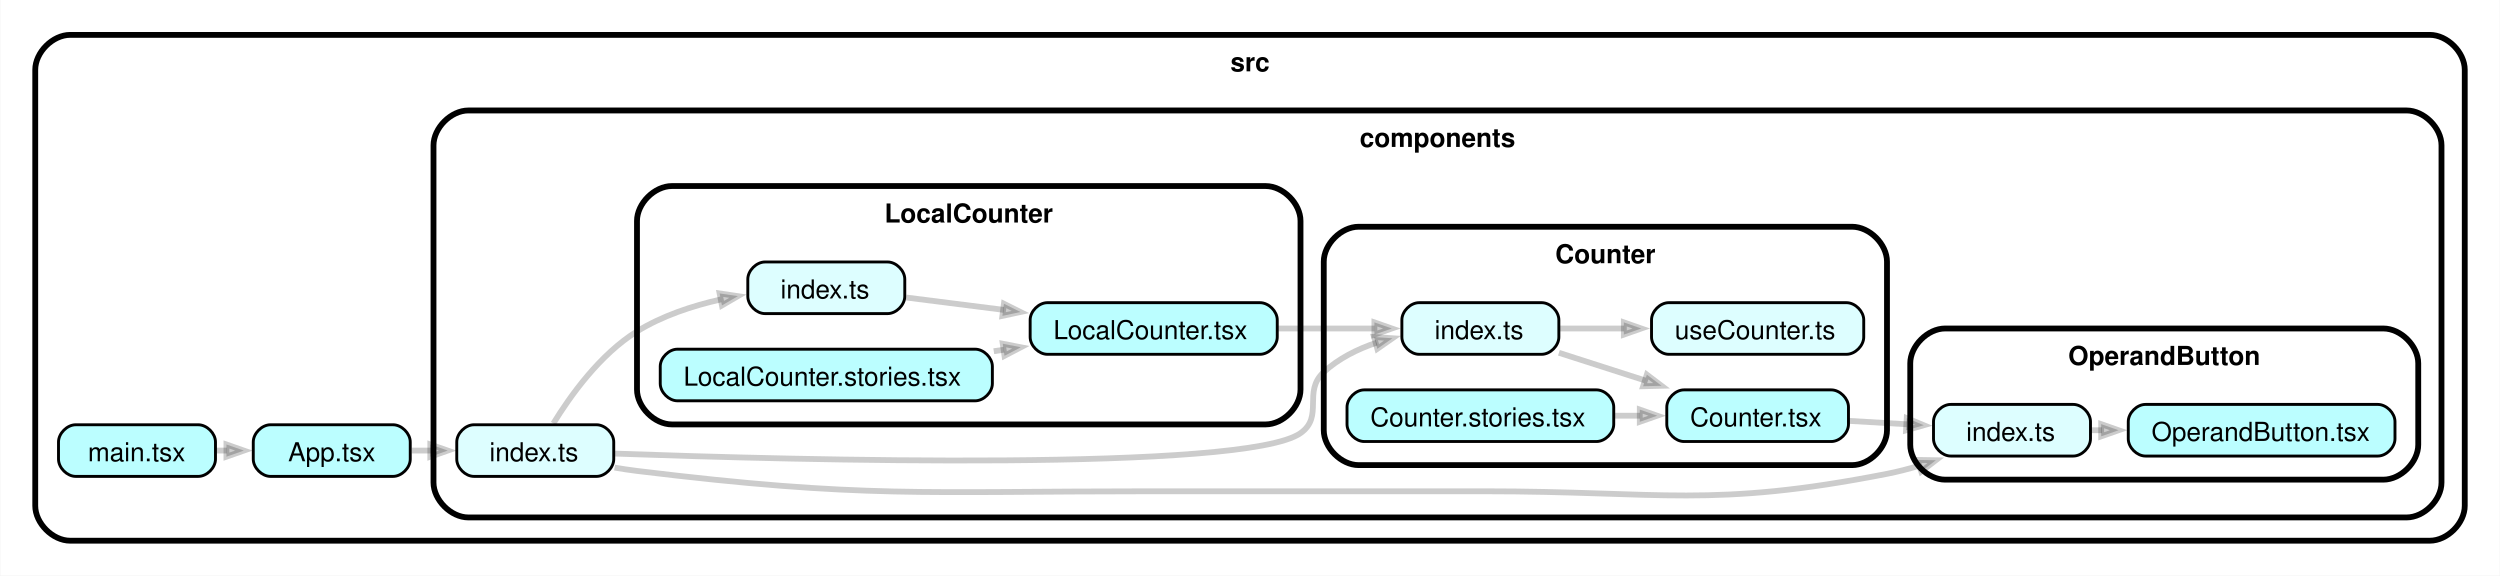
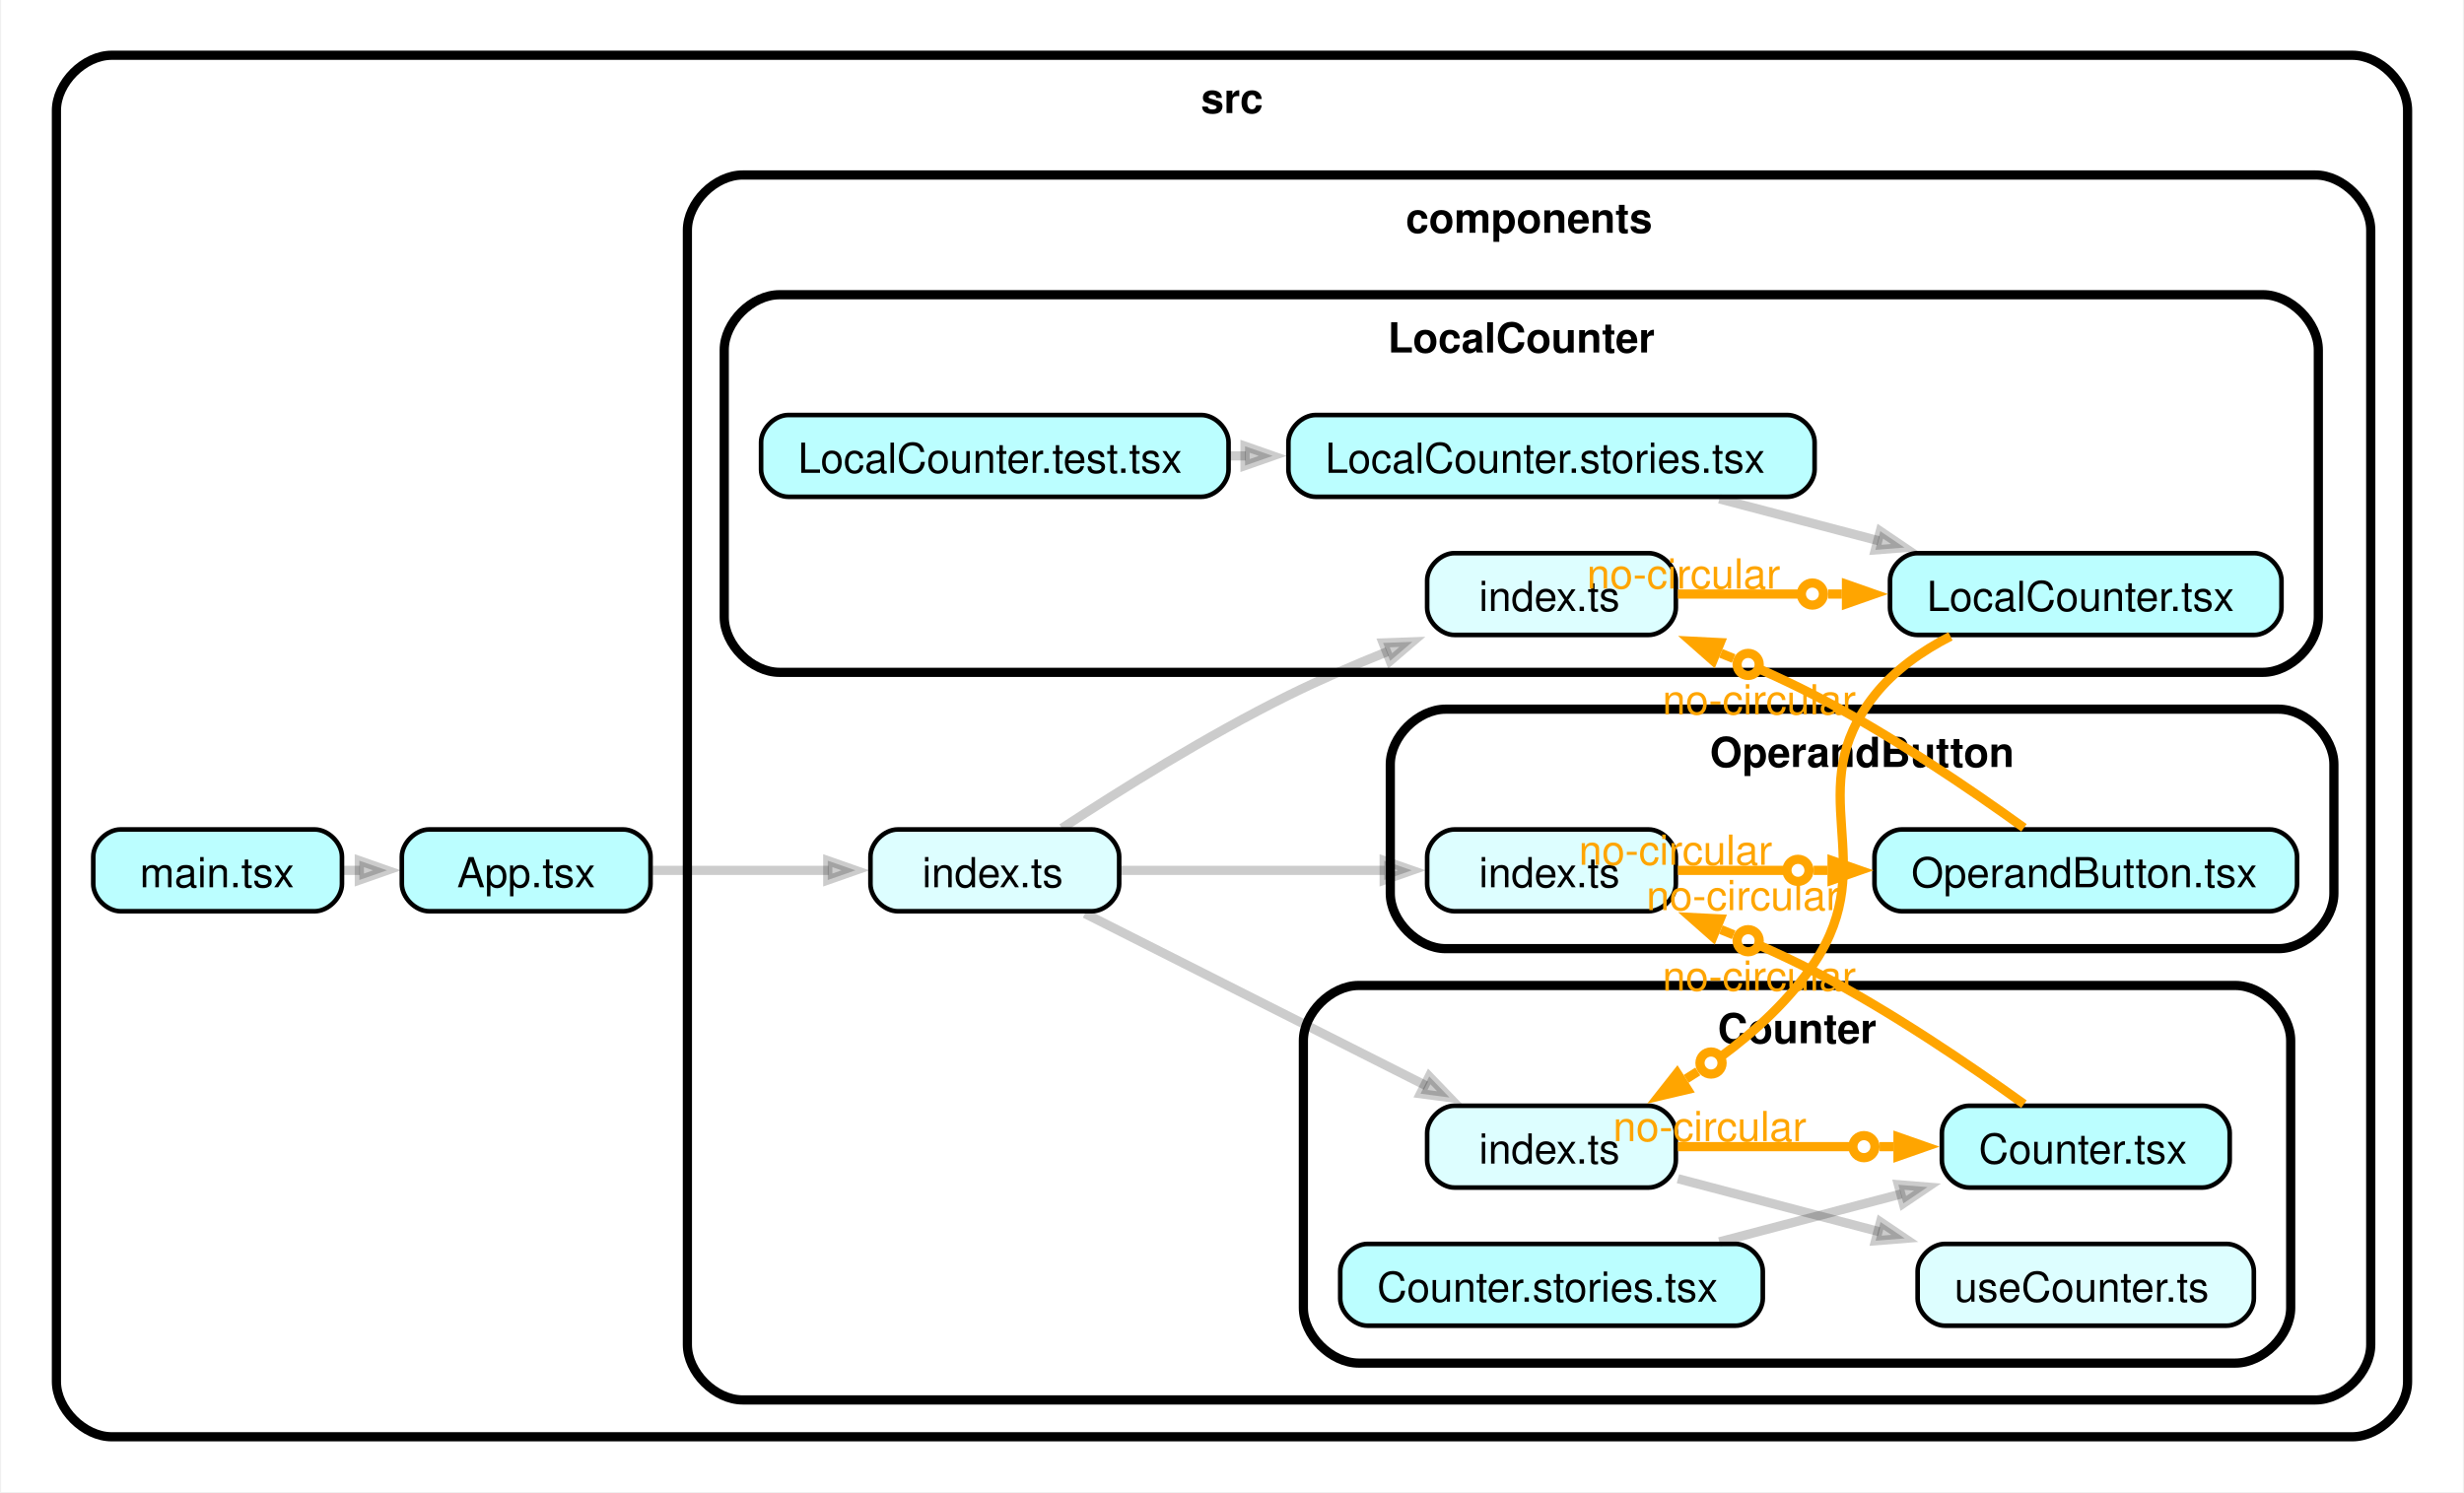
- <svg xmlns="http://www.w3.org/2000/svg" xmlns:xlink="http://www.w3.org/1999/xlink" width="860pt" height="198pt" viewBox="0.00 0.00 859.75 198.00">
-   <g id="graph0" class="graph" transform="scale(1 1) rotate(0) translate(4 194)">
-     <polygon fill="white" stroke="none" points="-4,4 -4,-194 855.75,-194 855.75,4 -4,4" />
+ <svg xmlns="http://www.w3.org/2000/svg" xmlns:xlink="http://www.w3.org/1999/xlink" width="535pt" height="324pt" viewBox="0.00 0.00 534.50 324.00">
+   <g id="graph0" class="graph" transform="scale(1 1) rotate(0) translate(4 320)">
+     <polygon fill="white" stroke="none" points="-4,4 -4,-320 530.5,-320 530.5,4 -4,4" />
    <g id="clust1" class="cluster">
-       <path fill="#ffffff" stroke="black" stroke-width="2" d="M20,-8C20,-8 831.75,-8 831.75,-8 837.75,-8 843.75,-14 843.75,-20 843.75,-20 843.75,-170 843.75,-170 843.75,-176 837.75,-182 831.75,-182 831.75,-182 20,-182 20,-182 14,-182 8,-176 8,-170 8,-170 8,-20 8,-20 8,-14 14,-8 20,-8" />
-       <text text-anchor="middle" x="425.88" y="-169.45" font-family="Helvetica,sans-Serif" font-weight="bold" font-size="9.00">src</text>
+       <path fill="#ffffff" stroke="black" stroke-width="2" d="M20,-8C20,-8 506.5,-8 506.5,-8 512.5,-8 518.5,-14 518.5,-20 518.5,-20 518.5,-296 518.5,-296 518.5,-302 512.5,-308 506.5,-308 506.5,-308 20,-308 20,-308 14,-308 8,-302 8,-296 8,-296 8,-20 8,-20 8,-14 14,-8 20,-8" />
+       <text text-anchor="middle" x="263.25" y="-295.45" font-family="Helvetica,sans-Serif" font-weight="bold" font-size="9.00">src</text>
    </g>
    <g id="clust2" class="cluster">
-       <path fill="#ffffff" stroke="black" stroke-width="2" d="M157,-16C157,-16 823.75,-16 823.75,-16 829.75,-16 835.75,-22 835.75,-28 835.75,-28 835.75,-144 835.75,-144 835.75,-150 829.75,-156 823.75,-156 823.75,-156 157,-156 157,-156 151,-156 145,-150 145,-144 145,-144 145,-28 145,-28 145,-22 151,-16 157,-16" />
-       <text text-anchor="middle" x="490.38" y="-143.45" font-family="Helvetica,sans-Serif" font-weight="bold" font-size="9.00">components</text>
+       <path fill="#ffffff" stroke="black" stroke-width="2" d="M157,-16C157,-16 498.5,-16 498.5,-16 504.5,-16 510.5,-22 510.5,-28 510.5,-28 510.5,-270 510.5,-270 510.5,-276 504.5,-282 498.5,-282 498.5,-282 157,-282 157,-282 151,-282 145,-276 145,-270 145,-270 145,-28 145,-28 145,-22 151,-16 157,-16" />
+       <text text-anchor="middle" x="327.75" y="-269.45" font-family="Helvetica,sans-Serif" font-weight="bold" font-size="9.00">components</text>
    </g>
    <g id="clust3" class="cluster">
-       <path fill="#ffffff" stroke="black" stroke-width="2" d="M463.25,-34C463.25,-34 633,-34 633,-34 639,-34 645,-40 645,-46 645,-46 645,-104 645,-104 645,-110 639,-116 633,-116 633,-116 463.25,-116 463.25,-116 457.25,-116 451.25,-110 451.25,-104 451.25,-104 451.25,-46 451.25,-46 451.25,-40 457.25,-34 463.25,-34" />
-       <text text-anchor="middle" x="548.12" y="-103.45" font-family="Helvetica,sans-Serif" font-weight="bold" font-size="9.00">Counter</text>
+       <path fill="#ffffff" stroke="black" stroke-width="2" d="M290.75,-24C290.75,-24 481.12,-24 481.12,-24 487.12,-24 493.12,-30 493.12,-36 493.12,-36 493.12,-94 493.12,-94 493.12,-100 487.12,-106 481.12,-106 481.12,-106 290.75,-106 290.75,-106 284.75,-106 278.75,-100 278.75,-94 278.75,-94 278.75,-36 278.75,-36 278.75,-30 284.75,-24 290.75,-24" />
+       <text text-anchor="middle" x="385.94" y="-93.45" font-family="Helvetica,sans-Serif" font-weight="bold" font-size="9.00">Counter</text>
    </g>
    <g id="clust4" class="cluster">
-       <path fill="#ffffff" stroke="black" stroke-width="2" d="M227,-48C227,-48 431.25,-48 431.25,-48 437.25,-48 443.25,-54 443.25,-60 443.25,-60 443.25,-118 443.25,-118 443.25,-124 437.25,-130 431.25,-130 431.25,-130 227,-130 227,-130 221,-130 215,-124 215,-118 215,-118 215,-60 215,-60 215,-54 221,-48 227,-48" />
-       <text text-anchor="middle" x="329.12" y="-117.45" font-family="Helvetica,sans-Serif" font-weight="bold" font-size="9.00">LocalCounter</text>
+       <path fill="#ffffff" stroke="black" stroke-width="2" d="M165,-174C165,-174 487.12,-174 487.12,-174 493.12,-174 499.12,-180 499.12,-186 499.12,-186 499.12,-244 499.12,-244 499.12,-250 493.12,-256 487.12,-256 487.12,-256 165,-256 165,-256 159,-256 153,-250 153,-244 153,-244 153,-186 153,-186 153,-180 159,-174 165,-174" />
+       <text text-anchor="middle" x="326.06" y="-243.45" font-family="Helvetica,sans-Serif" font-weight="bold" font-size="9.00">LocalCounter</text>
    </g>
    <g id="clust5" class="cluster">
-       <path fill="#ffffff" stroke="black" stroke-width="2" d="M665,-29C665,-29 815.75,-29 815.75,-29 821.75,-29 827.75,-35 827.75,-41 827.75,-41 827.75,-69 827.75,-69 827.75,-75 821.75,-81 815.75,-81 815.75,-81 665,-81 665,-81 659,-81 653,-75 653,-69 653,-69 653,-41 653,-41 653,-35 659,-29 665,-29" />
-       <text text-anchor="middle" x="740.38" y="-68.45" font-family="Helvetica,sans-Serif" font-weight="bold" font-size="9.00">OperandButton</text>
+       <path fill="#ffffff" stroke="black" stroke-width="2" d="M309.62,-114C309.62,-114 490.5,-114 490.5,-114 496.5,-114 502.5,-120 502.5,-126 502.5,-126 502.5,-154 502.5,-154 502.5,-160 496.5,-166 490.5,-166 490.5,-166 309.62,-166 309.62,-166 303.62,-166 297.62,-160 297.62,-154 297.62,-154 297.62,-126 297.62,-126 297.62,-120 303.62,-114 309.62,-114" />
+       <text text-anchor="middle" x="400.06" y="-153.45" font-family="Helvetica,sans-Serif" font-weight="bold" font-size="9.00">OperandButton</text>
    </g>
    <g id="node1" class="node">
      <g id="a_node1">
        <a xlink:href="src/App.tsx" xlink:title="App.tsx">
-           <path fill="#bbfeff" stroke="black" d="M131.08,-47.88C131.08,-47.88 88.92,-47.88 88.92,-47.88 85.96,-47.88 83,-44.92 83,-41.96 83,-41.96 83,-36.04 83,-36.04 83,-33.08 85.96,-30.12 88.92,-30.12 88.92,-30.12 131.08,-30.12 131.08,-30.12 134.04,-30.12 137,-33.08 137,-36.04 137,-36.04 137,-41.96 137,-41.96 137,-44.92 134.04,-47.88 131.08,-47.88" />
-           <text text-anchor="start" x="95" y="-35.33" font-family="Helvetica,sans-Serif" font-size="9.00">App.tsx</text>
+           <path fill="#bbfeff" stroke="black" d="M131.08,-139.88C131.08,-139.88 88.92,-139.88 88.92,-139.88 85.96,-139.88 83,-136.92 83,-133.96 83,-133.96 83,-128.04 83,-128.04 83,-125.08 85.96,-122.12 88.92,-122.12 88.92,-122.12 131.08,-122.12 131.08,-122.12 134.04,-122.12 137,-125.08 137,-128.04 137,-128.04 137,-133.96 137,-133.96 137,-136.92 134.04,-139.88 131.08,-139.88" />
+           <text text-anchor="start" x="95" y="-127.33" font-family="Helvetica,sans-Serif" font-size="9.00">App.tsx</text>
        </a>
      </g>
    </g>
    <g id="node2" class="node">
      <g id="a_node2">
        <a xlink:href="src/components/index.ts" xlink:title="index.ts">
-           <path fill="#ddfeff" stroke="black" d="M201.08,-47.88C201.08,-47.88 158.92,-47.88 158.92,-47.88 155.96,-47.88 153,-44.92 153,-41.96 153,-41.96 153,-36.04 153,-36.04 153,-33.08 155.96,-30.12 158.92,-30.12 158.92,-30.12 201.08,-30.12 201.08,-30.12 204.04,-30.12 207,-33.08 207,-36.04 207,-36.04 207,-41.96 207,-41.96 207,-44.92 204.04,-47.88 201.08,-47.88" />
-           <text text-anchor="start" x="164.25" y="-35.33" font-family="Helvetica,sans-Serif" font-size="9.00">index.ts</text>
+           <path fill="#ddfeff" stroke="black" d="M232.83,-139.88C232.83,-139.88 190.67,-139.88 190.67,-139.88 187.71,-139.88 184.75,-136.92 184.75,-133.96 184.75,-133.96 184.75,-128.04 184.75,-128.04 184.75,-125.08 187.71,-122.12 190.67,-122.12 190.67,-122.12 232.83,-122.12 232.83,-122.12 235.79,-122.12 238.75,-125.08 238.75,-128.04 238.75,-128.04 238.75,-133.96 238.75,-133.96 238.75,-136.92 235.79,-139.88 232.83,-139.88" />
+           <text text-anchor="start" x="196" y="-127.33" font-family="Helvetica,sans-Serif" font-size="9.00">index.ts</text>
        </a>
      </g>
    </g>
    <g id="edge1" class="edge">
-       <path fill="none" stroke="#000000" stroke-width="2" stroke-opacity="0.2" d="M137.49,-39C139.7,-39 141.97,-39 144.24,-39" />
-       <polygon fill="#000000" fill-opacity="0.2" stroke="#000000" stroke-width="2" stroke-opacity="0.2" points="143.9,-41.1 149.9,-39 143.9,-36.9 143.9,-41.1" />
+       <path fill="none" stroke="#000000" stroke-width="2" stroke-opacity="0.2" d="M137.47,-131C149.17,-131 163.1,-131 175.66,-131" />
+       <polygon fill="#000000" fill-opacity="0.2" stroke="#000000" stroke-width="2" stroke-opacity="0.2" points="175.48,-133.1 181.48,-131 175.48,-128.9 175.48,-133.1" />
    </g>
    <g id="node5" class="node">
      <g id="a_node5">
        <a xlink:href="src/components/OperandButton/index.ts" xlink:title="index.ts">
-           <path fill="#ddfeff" stroke="black" d="M709.08,-54.88C709.08,-54.88 666.92,-54.88 666.92,-54.88 663.96,-54.88 661,-51.92 661,-48.96 661,-48.96 661,-43.04 661,-43.04 661,-40.08 663.96,-37.12 666.92,-37.12 666.92,-37.12 709.08,-37.12 709.08,-37.12 712.04,-37.12 715,-40.08 715,-43.04 715,-43.04 715,-48.96 715,-48.96 715,-51.92 712.04,-54.88 709.08,-54.88" />
-           <text text-anchor="start" x="672.25" y="-42.33" font-family="Helvetica,sans-Serif" font-size="9.00">index.ts</text>
-         </a>
-       </g>
-     </g>
-     <g id="edge12" class="edge">
-       <path fill="none" stroke="#000000" stroke-width="2" stroke-opacity="0.2" d="M207.29,-33.15C209.88,-32.7 212.49,-32.31 215,-32 293.04,-22.49 313.13,-25 391.75,-25 391.75,-25 391.75,-25 506.12,-25 567.9,-25 584.37,-19.14 645,-31 648.68,-31.72 652.46,-32.7 656.19,-33.82" />
-       <polygon fill="#000000" fill-opacity="0.2" stroke="#000000" stroke-width="2" stroke-opacity="0.2" points="655.45,-35.79 661.81,-35.68 656.77,-31.8 655.45,-35.79" />
+           <path fill="#ddfeff" stroke="black" d="M353.71,-139.88C353.71,-139.88 311.54,-139.88 311.54,-139.88 308.58,-139.88 305.62,-136.92 305.62,-133.96 305.62,-133.96 305.62,-128.04 305.62,-128.04 305.62,-125.08 308.58,-122.12 311.54,-122.12 311.54,-122.12 353.71,-122.12 353.71,-122.12 356.67,-122.12 359.62,-125.08 359.62,-128.04 359.62,-128.04 359.62,-133.96 359.62,-133.96 359.62,-136.92 356.67,-139.88 353.71,-139.88" />
+           <text text-anchor="start" x="316.88" y="-127.33" font-family="Helvetica,sans-Serif" font-size="9.00">index.ts</text>
+         </a>
+       </g>
+     </g>
+     <g id="edge14" class="edge">
+       <path fill="none" stroke="#000000" stroke-width="2" stroke-opacity="0.2" d="M239.13,-131C255.98,-131 278.04,-131 296.38,-131" />
+       <polygon fill="#000000" fill-opacity="0.2" stroke="#000000" stroke-width="2" stroke-opacity="0.2" points="296.29,-133.1 302.29,-131 296.29,-128.9 296.29,-133.1" />
    </g>
    <g id="node6" class="node">
      <g id="a_node6">
        <a xlink:href="src/components/Counter/index.ts" xlink:title="index.ts">
-           <path fill="#ddfeff" stroke="black" d="M526.21,-89.88C526.21,-89.88 484.04,-89.88 484.04,-89.88 481.08,-89.88 478.12,-86.92 478.12,-83.96 478.12,-83.96 478.12,-78.04 478.12,-78.04 478.12,-75.08 481.08,-72.12 484.04,-72.12 484.04,-72.12 526.21,-72.12 526.21,-72.12 529.17,-72.12 532.12,-75.08 532.12,-78.04 532.12,-78.04 532.12,-83.96 532.12,-83.96 532.12,-86.92 529.17,-89.88 526.21,-89.88" />
-           <text text-anchor="start" x="489.38" y="-77.33" font-family="Helvetica,sans-Serif" font-size="9.00">index.ts</text>
-         </a>
-       </g>
-     </g>
-     <g id="edge10" class="edge">
-       <path fill="none" stroke="#000000" stroke-width="2" stroke-opacity="0.2" d="M207.18,-37.97C269.77,-35.73 424.32,-31.64 443.25,-45 451.41,-50.76 443.89,-59.25 451.25,-66 456.35,-70.67 462.79,-73.9 469.41,-76.12" />
-       <polygon fill="#000000" fill-opacity="0.2" stroke="#000000" stroke-width="2" stroke-opacity="0.2" points="468.55,-78.06 474.89,-77.64 469.67,-74.01 468.55,-78.06" />
-     </g>
-     <g id="node10" class="node">
-       <g id="a_node10">
+           <path fill="#ddfeff" stroke="black" d="M353.71,-79.88C353.71,-79.88 311.54,-79.88 311.54,-79.88 308.58,-79.88 305.62,-76.92 305.62,-73.96 305.62,-73.96 305.62,-68.04 305.62,-68.04 305.62,-65.08 308.58,-62.12 311.54,-62.12 311.54,-62.12 353.71,-62.12 353.71,-62.12 356.67,-62.12 359.62,-65.08 359.62,-68.04 359.62,-68.04 359.62,-73.96 359.62,-73.96 359.62,-76.92 356.67,-79.88 353.71,-79.88" />
+           <text text-anchor="start" x="316.88" y="-67.33" font-family="Helvetica,sans-Serif" font-size="9.00">index.ts</text>
+         </a>
+       </g>
+     </g>
+     <g id="edge12" class="edge">
+       <path fill="none" stroke="#000000" stroke-width="2" stroke-opacity="0.2" d="M231.32,-121.62C251.21,-111.59 282.94,-95.57 305.37,-84.25" />
+       <polygon fill="#000000" fill-opacity="0.2" stroke="#000000" stroke-width="2" stroke-opacity="0.2" points="306.07,-86.25 310.48,-81.67 304.18,-82.5 306.07,-86.25" />
+     </g>
+     <g id="node11" class="node">
+       <g id="a_node11">
        <a xlink:href="src/components/LocalCounter/index.ts" xlink:title="index.ts">
-           <path fill="#ddfeff" stroke="black" d="M301.21,-103.88C301.21,-103.88 259.04,-103.88 259.04,-103.88 256.08,-103.88 253.12,-100.92 253.12,-97.96 253.12,-97.96 253.12,-92.04 253.12,-92.04 253.12,-89.08 256.08,-86.12 259.04,-86.12 259.04,-86.12 301.21,-86.12 301.21,-86.12 304.17,-86.12 307.12,-89.08 307.12,-92.04 307.12,-92.04 307.12,-97.96 307.12,-97.96 307.12,-100.92 304.17,-103.88 301.21,-103.88" />
-           <text text-anchor="start" x="264.38" y="-91.33" font-family="Helvetica,sans-Serif" font-size="9.00">index.ts</text>
-         </a>
-       </g>
-     </g>
-     <g id="edge11" class="edge">
-       <path fill="none" stroke="#000000" stroke-width="2" stroke-opacity="0.2" d="M186.23,-48.34C192.03,-57.79 202.26,-72.12 215,-80 223.63,-85.34 234,-88.78 243.85,-91" />
-       <polygon fill="#000000" fill-opacity="0.2" stroke="#000000" stroke-width="2" stroke-opacity="0.2" points="243.42,-93.06 249.71,-92.13 244.22,-88.93 243.42,-93.06" />
+           <path fill="#ddfeff" stroke="black" d="M353.71,-199.88C353.71,-199.88 311.54,-199.88 311.54,-199.88 308.58,-199.88 305.62,-196.92 305.62,-193.96 305.62,-193.96 305.62,-188.04 305.62,-188.04 305.62,-185.08 308.58,-182.12 311.54,-182.12 311.54,-182.12 353.71,-182.12 353.71,-182.12 356.67,-182.12 359.62,-185.08 359.62,-188.04 359.62,-188.04 359.62,-193.96 359.62,-193.96 359.62,-196.92 356.67,-199.88 353.71,-199.88" />
+           <text text-anchor="start" x="316.88" y="-187.32" font-family="Helvetica,sans-Serif" font-size="9.00">index.ts</text>
+         </a>
+       </g>
+     </g>
+     <g id="edge13" class="edge">
+       <path fill="none" stroke="#000000" stroke-width="2" stroke-opacity="0.2" d="M226.32,-140.15C238.78,-148.32 257.92,-160.31 275.5,-169 282.31,-172.37 289.77,-175.59 296.97,-178.49" />
+       <polygon fill="#000000" fill-opacity="0.2" stroke="#000000" stroke-width="2" stroke-opacity="0.2" points="296.06,-180.39 302.42,-180.62 297.59,-176.48 296.06,-180.39" />
    </g>
    <g id="node3" class="node">
      <g id="a_node3">
        <a xlink:href="src/components/Counter/Counter.stories.tsx" xlink:title="Counter.stories.tsx">
-           <path fill="#bbfeff" stroke="black" d="M545.08,-59.88C545.08,-59.88 465.17,-59.88 465.17,-59.88 462.21,-59.88 459.25,-56.92 459.25,-53.96 459.25,-53.96 459.25,-48.04 459.25,-48.04 459.25,-45.08 462.21,-42.12 465.17,-42.12 465.17,-42.12 545.08,-42.12 545.08,-42.12 548.04,-42.12 551,-45.08 551,-48.04 551,-48.04 551,-53.96 551,-53.96 551,-56.92 548.04,-59.88 545.08,-59.88" />
-           <text text-anchor="start" x="467.25" y="-47.33" font-family="Helvetica,sans-Serif" font-size="9.00">Counter.stories.tsx</text>
+           <path fill="#bbfeff" stroke="black" d="M372.58,-49.88C372.58,-49.88 292.67,-49.88 292.67,-49.88 289.71,-49.88 286.75,-46.92 286.75,-43.96 286.75,-43.96 286.75,-38.04 286.75,-38.04 286.75,-35.08 289.71,-32.12 292.67,-32.12 292.67,-32.12 372.58,-32.12 372.58,-32.12 375.54,-32.12 378.5,-35.08 378.5,-38.04 378.5,-38.04 378.5,-43.96 378.5,-43.96 378.5,-46.92 375.54,-49.88 372.58,-49.88" />
+           <text text-anchor="start" x="294.75" y="-37.33" font-family="Helvetica,sans-Serif" font-size="9.00">Counter.stories.tsx</text>
        </a>
      </g>
    </g>
    <g id="node4" class="node">
      <g id="a_node4">
        <a xlink:href="src/components/Counter/Counter.tsx" xlink:title="Counter.tsx">
-           <path fill="#bbfeff" stroke="black" d="M625.83,-59.88C625.83,-59.88 575.17,-59.88 575.17,-59.88 572.21,-59.88 569.25,-56.92 569.25,-53.96 569.25,-53.96 569.25,-48.04 569.25,-48.04 569.25,-45.08 572.21,-42.12 575.17,-42.12 575.17,-42.12 625.83,-42.12 625.83,-42.12 628.79,-42.12 631.75,-45.08 631.75,-48.04 631.75,-48.04 631.75,-53.96 631.75,-53.96 631.75,-56.92 628.79,-59.88 625.83,-59.88" />
-           <text text-anchor="start" x="577.25" y="-47.33" font-family="Helvetica,sans-Serif" font-size="9.00">Counter.tsx</text>
+           <path fill="#bbfeff" stroke="black" d="M473.96,-79.88C473.96,-79.88 423.29,-79.88 423.29,-79.88 420.33,-79.88 417.38,-76.92 417.38,-73.96 417.38,-73.96 417.38,-68.04 417.38,-68.04 417.38,-65.08 420.33,-62.12 423.29,-62.12 423.29,-62.12 473.96,-62.12 473.96,-62.12 476.92,-62.12 479.88,-65.08 479.88,-68.04 479.88,-68.04 479.88,-73.96 479.88,-73.96 479.88,-76.92 476.92,-79.88 473.96,-79.88" />
+           <text text-anchor="start" x="425.38" y="-67.33" font-family="Helvetica,sans-Serif" font-size="9.00">Counter.tsx</text>
        </a>
      </g>
    </g>
    <g id="edge2" class="edge">
-       <path fill="none" stroke="#000000" stroke-width="2" stroke-opacity="0.2" d="M551.44,-51C554.33,-51 557.21,-51 560.06,-51" />
-       <polygon fill="#000000" fill-opacity="0.2" stroke="#000000" stroke-width="2" stroke-opacity="0.2" points="559.96,-53.1 565.96,-51 559.96,-48.9 559.96,-53.1" />
+       <path fill="none" stroke="#000000" stroke-width="2" stroke-opacity="0.2" d="M369.07,-50.33C381.6,-53.63 395.77,-57.35 408.58,-60.73" />
+       <polygon fill="#000000" fill-opacity="0.2" stroke="#000000" stroke-width="2" stroke-opacity="0.2" points="407.94,-62.73 414.27,-62.22 409.01,-58.67 407.94,-62.73" />
    </g>
    <g id="edge3" class="edge">
-       <path fill="none" stroke="#000000" stroke-width="2" stroke-opacity="0.2" d="M631.88,-49.22C638.35,-48.84 645.23,-48.44 651.86,-48.05" />
-       <polygon fill="#000000" fill-opacity="0.2" stroke="#000000" stroke-width="2" stroke-opacity="0.2" points="651.79,-50.16 657.66,-47.72 651.55,-45.97 651.79,-50.16" />
-     </g>
-     <g id="node11" class="node">
-       <g id="a_node11">
+       <g id="a_edge3">
+         <a xlink:title="no-circular">
+           <path fill="none" stroke="orange" stroke-width="2" d="M435.21,-80.24C423.8,-88.47 406.19,-100.5 389.75,-109 385.79,-111.05 381.59,-113.02 377.35,-114.9" />
+           <polygon fill="orange" stroke="orange" stroke-width="2" points="367.68,-116.56 362.91,-120.77 369.26,-120.45 367.68,-116.56" />
+           <polyline fill="none" stroke="orange" stroke-width="2" points="369.4,-118.13 372.17,-117" />
+           <ellipse fill="none" stroke="orange" stroke-width="2" cx="375.32" cy="-115.72" rx="2.4" ry="2.4" />
+         </a>
+       </g>
+       <text text-anchor="middle" x="377.71" y="-104.87" font-family="Helvetica,sans-Serif" font-size="9.00" fill="orange">no-circular</text>
+     </g>
+     <g id="node12" class="node">
+       <g id="a_node12">
        <a xlink:href="src/components/OperandButton/OperandButton.tsx" xlink:title="OperandButton.tsx">
-           <path fill="#bbfeff" stroke="black" d="M813.83,-54.88C813.83,-54.88 733.92,-54.88 733.92,-54.88 730.96,-54.88 728,-51.92 728,-48.96 728,-48.96 728,-43.04 728,-43.04 728,-40.08 730.96,-37.12 733.92,-37.12 733.92,-37.12 813.83,-37.12 813.83,-37.12 816.79,-37.12 819.75,-40.08 819.75,-43.04 819.75,-43.04 819.75,-48.96 819.75,-48.96 819.75,-51.92 816.79,-54.88 813.83,-54.88" />
-           <text text-anchor="start" x="736" y="-42.33" font-family="Helvetica,sans-Serif" font-size="9.00">OperandButton.tsx</text>
-         </a>
-       </g>
-     </g>
-     <g id="edge9" class="edge">
-       <path fill="none" stroke="#000000" stroke-width="2" stroke-opacity="0.2" d="M715.08,-46C716.34,-46 717.63,-46 718.93,-46" />
-       <polygon fill="#000000" fill-opacity="0.2" stroke="#000000" stroke-width="2" stroke-opacity="0.2" points="718.68,-48.1 724.68,-46 718.68,-43.9 718.68,-48.1" />
+           <path fill="#bbfeff" stroke="black" d="M488.58,-139.88C488.58,-139.88 408.67,-139.88 408.67,-139.88 405.71,-139.88 402.75,-136.92 402.75,-133.96 402.75,-133.96 402.75,-128.04 402.75,-128.04 402.75,-125.08 405.71,-122.12 408.67,-122.12 408.67,-122.12 488.58,-122.12 488.58,-122.12 491.54,-122.12 494.5,-125.08 494.5,-128.04 494.5,-128.04 494.5,-133.96 494.5,-133.96 494.5,-136.92 491.54,-139.88 488.58,-139.88" />
+           <text text-anchor="start" x="410.75" y="-127.33" font-family="Helvetica,sans-Serif" font-size="9.00">OperandButton.tsx</text>
+         </a>
+       </g>
+     </g>
+     <g id="edge11" class="edge">
+       <g id="a_edge11">
+         <a xlink:title="no-circular">
+           <path fill="none" stroke="orange" stroke-width="2" d="M360.07,-131C367.37,-131 375.62,-131 384.06,-131" />
+           <polygon fill="orange" stroke="orange" stroke-width="2" points="393.54,-133.1 399.54,-131 393.54,-128.9 393.54,-133.1" />
+           <polyline fill="none" stroke="orange" stroke-width="2" points="392.54,-131 389.54,-131" />
+           <ellipse fill="none" stroke="orange" stroke-width="2" cx="386.14" cy="-131" rx="2.4" ry="2.4" />
+         </a>
+       </g>
+       <text text-anchor="middle" x="359.55" y="-132.2" font-family="Helvetica,sans-Serif" font-size="9.00" fill="orange">no-circular</text>
    </g>
    <g id="edge4" class="edge">
-       <path fill="none" stroke="#000000" stroke-width="2" stroke-opacity="0.2" d="M532.14,-72.64C541.32,-69.69 551.84,-66.31 561.79,-63.12" />
-       <polygon fill="#000000" fill-opacity="0.2" stroke="#000000" stroke-width="2" stroke-opacity="0.2" points="562.39,-65.13 567.46,-61.29 561.11,-61.13 562.39,-65.13" />
+       <g id="a_edge4">
+         <a xlink:title="no-circular">
+           <path fill="none" stroke="orange" stroke-width="2" d="M360.07,-71C371.47,-71 385.18,-71 398.34,-71" />
+           <polygon fill="orange" stroke="orange" stroke-width="2" points="407.86,-73.1 413.86,-71 407.86,-68.9 407.86,-73.1" />
+           <polyline fill="none" stroke="orange" stroke-width="2" points="406.86,-71 403.86,-71" />
+           <ellipse fill="none" stroke="orange" stroke-width="2" cx="400.46" cy="-71" rx="2.4" ry="2.4" />
+         </a>
+       </g>
+       <text text-anchor="middle" x="366.98" y="-72.2" font-family="Helvetica,sans-Serif" font-size="9.00" fill="orange">no-circular</text>
    </g>
    <g id="node7" class="node">
      <g id="a_node7">
        <a xlink:href="src/components/Counter/useCounter.ts" xlink:title="useCounter.ts">
-           <path fill="#ddfeff" stroke="black" d="M631.08,-89.88C631.08,-89.88 569.92,-89.88 569.92,-89.88 566.96,-89.88 564,-86.92 564,-83.96 564,-83.96 564,-78.04 564,-78.04 564,-75.08 566.96,-72.12 569.92,-72.12 569.92,-72.12 631.08,-72.12 631.08,-72.12 634.04,-72.12 637,-75.08 637,-78.04 637,-78.04 637,-83.96 637,-83.96 637,-86.92 634.04,-89.88 631.08,-89.88" />
-           <text text-anchor="start" x="572" y="-77.33" font-family="Helvetica,sans-Serif" font-size="9.00">useCounter.ts</text>
+           <path fill="#ddfeff" stroke="black" d="M479.21,-49.88C479.21,-49.88 418.04,-49.88 418.04,-49.88 415.08,-49.88 412.12,-46.92 412.12,-43.96 412.12,-43.96 412.12,-38.04 412.12,-38.04 412.12,-35.08 415.08,-32.12 418.04,-32.12 418.04,-32.12 479.21,-32.12 479.21,-32.12 482.17,-32.12 485.12,-35.08 485.12,-38.04 485.12,-38.04 485.12,-43.96 485.12,-43.96 485.12,-46.92 482.17,-49.88 479.21,-49.88" />
+           <text text-anchor="start" x="420.12" y="-37.33" font-family="Helvetica,sans-Serif" font-size="9.00">useCounter.ts</text>
        </a>
      </g>
    </g>
    <g id="edge5" class="edge">
-       <path fill="none" stroke="#000000" stroke-width="2" stroke-opacity="0.2" d="M532.14,-81C539.12,-81 546.87,-81 554.56,-81" />
-       <polygon fill="#000000" fill-opacity="0.2" stroke="#000000" stroke-width="2" stroke-opacity="0.2" points="554.48,-83.1 560.48,-81 554.48,-78.9 554.48,-83.1" />
+       <path fill="none" stroke="#000000" stroke-width="2" stroke-opacity="0.2" d="M360.07,-64.04C373.04,-60.63 389.02,-56.42 403.76,-52.54" />
+       <polygon fill="#000000" fill-opacity="0.2" stroke="#000000" stroke-width="2" stroke-opacity="0.2" points="404.06,-54.64 409.33,-51.08 402.99,-50.57 404.06,-54.64" />
    </g>
    <g id="node8" class="node">
      <g id="a_node8">
        <a xlink:href="src/components/LocalCounter/LocalCounter.stories.tsx" xlink:title="LocalCounter.stories.tsx">
-           <path fill="#bbfeff" stroke="black" d="M331.33,-73.88C331.33,-73.88 228.92,-73.88 228.92,-73.88 225.96,-73.88 223,-70.92 223,-67.96 223,-67.96 223,-62.04 223,-62.04 223,-59.08 225.96,-56.12 228.92,-56.12 228.92,-56.12 331.33,-56.12 331.33,-56.12 334.29,-56.12 337.25,-59.08 337.25,-62.04 337.25,-62.04 337.25,-67.96 337.25,-67.96 337.25,-70.92 334.29,-73.88 331.33,-73.88" />
-           <text text-anchor="start" x="231" y="-61.33" font-family="Helvetica,sans-Serif" font-size="9.00">LocalCounter.stories.tsx</text>
+           <path fill="#bbfeff" stroke="black" d="M383.83,-229.88C383.83,-229.88 281.42,-229.88 281.42,-229.88 278.46,-229.88 275.5,-226.92 275.5,-223.96 275.5,-223.96 275.5,-218.04 275.5,-218.04 275.5,-215.08 278.46,-212.12 281.42,-212.12 281.42,-212.12 383.83,-212.12 383.83,-212.12 386.79,-212.12 389.75,-215.08 389.75,-218.04 389.75,-218.04 389.75,-223.96 389.75,-223.96 389.75,-226.92 386.79,-229.88 383.83,-229.88" />
+           <text text-anchor="start" x="283.5" y="-217.32" font-family="Helvetica,sans-Serif" font-size="9.00">LocalCounter.stories.tsx</text>
        </a>
      </g>
    </g>
    <g id="node9" class="node">
      <g id="a_node9">
        <a xlink:href="src/components/LocalCounter/LocalCounter.tsx" xlink:title="LocalCounter.tsx">
-           <path fill="#bbfeff" stroke="black" d="M429.33,-89.88C429.33,-89.88 356.17,-89.88 356.17,-89.88 353.21,-89.88 350.25,-86.92 350.25,-83.96 350.25,-83.96 350.25,-78.04 350.25,-78.04 350.25,-75.08 353.21,-72.12 356.17,-72.12 356.17,-72.12 429.33,-72.12 429.33,-72.12 432.29,-72.12 435.25,-75.08 435.25,-78.04 435.25,-78.04 435.25,-83.96 435.25,-83.96 435.25,-86.92 432.29,-89.88 429.33,-89.88" />
-           <text text-anchor="start" x="358.25" y="-77.33" font-family="Helvetica,sans-Serif" font-size="9.00">LocalCounter.tsx</text>
+           <path fill="#bbfeff" stroke="black" d="M485.21,-199.88C485.21,-199.88 412.04,-199.88 412.04,-199.88 409.08,-199.88 406.12,-196.92 406.12,-193.96 406.12,-193.96 406.12,-188.04 406.12,-188.04 406.12,-185.08 409.08,-182.12 412.04,-182.12 412.04,-182.12 485.21,-182.12 485.21,-182.12 488.17,-182.12 491.12,-185.08 491.12,-188.04 491.12,-188.04 491.12,-193.96 491.12,-193.96 491.12,-196.92 488.17,-199.88 485.21,-199.88" />
+           <text text-anchor="start" x="414.12" y="-187.32" font-family="Helvetica,sans-Serif" font-size="9.00">LocalCounter.tsx</text>
        </a>
      </g>
    </g>
    <g id="edge6" class="edge">
-       <path fill="none" stroke="#000000" stroke-width="2" stroke-opacity="0.2" d="M337.73,-73.19C338.9,-73.36 340.07,-73.52 341.23,-73.69" />
-       <polygon fill="#000000" fill-opacity="0.2" stroke="#000000" stroke-width="2" stroke-opacity="0.2" points="340.82,-75.76 347.05,-74.54 341.42,-71.6 340.82,-75.76" />
+       <path fill="none" stroke="#000000" stroke-width="2" stroke-opacity="0.2" d="M369.07,-211.67C380.01,-208.79 392.19,-205.59 403.63,-202.58" />
+       <polygon fill="#000000" fill-opacity="0.2" stroke="#000000" stroke-width="2" stroke-opacity="0.2" points="404.01,-204.65 409.27,-201.09 402.94,-200.59 404.01,-204.65" />
+     </g>
+     <g id="edge8" class="edge">
+       <g id="a_edge8">
+         <a xlink:title="no-circular">
+           <path fill="none" stroke="orange" stroke-width="2" d="M419.25,-181.83C413.04,-178.64 407.05,-174.45 402.75,-169 386.39,-148.26 404.36,-133.01 389.75,-111 384.45,-103.01 376.96,-96.1 369.18,-90.38" />
+           <polygon fill="orange" stroke="orange" stroke-width="2" points="362.14,-83.42 355.95,-81.97 359.89,-86.96 362.14,-83.42" />
+           <polyline fill="none" stroke="orange" stroke-width="2" points="361.86,-85.72 364.39,-87.33" />
+           <ellipse fill="none" stroke="orange" stroke-width="2" cx="367.26" cy="-89.16" rx="2.4" ry="2.4" />
+         </a>
+       </g>
+       <text text-anchor="middle" x="374.22" y="-122.36" font-family="Helvetica,sans-Serif" font-size="9.00" fill="orange">no-circular</text>
+     </g>
+     <g id="node10" class="node">
+       <g id="a_node10">
+         <a xlink:href="src/components/LocalCounter/LocalCounter.test.tsx" xlink:title="LocalCounter.test.tsx">
+           <path fill="#bbfeff" stroke="black" d="M256.58,-229.88C256.58,-229.88 166.92,-229.88 166.92,-229.88 163.96,-229.88 161,-226.92 161,-223.96 161,-223.96 161,-218.04 161,-218.04 161,-215.08 163.96,-212.12 166.92,-212.12 166.92,-212.12 256.58,-212.12 256.58,-212.12 259.54,-212.12 262.5,-215.08 262.5,-218.04 262.5,-218.04 262.5,-223.96 262.5,-223.96 262.5,-226.92 259.54,-229.88 256.58,-229.88" />
+           <text text-anchor="start" x="169" y="-217.32" font-family="Helvetica,sans-Serif" font-size="9.00">LocalCounter.test.tsx</text>
+         </a>
+       </g>
    </g>
    <g id="edge7" class="edge">
-       <path fill="none" stroke="#000000" stroke-width="2" stroke-opacity="0.2" d="M435.48,-81C446.43,-81 458.14,-81 468.73,-81" />
-       <polygon fill="#000000" fill-opacity="0.2" stroke="#000000" stroke-width="2" stroke-opacity="0.2" points="468.67,-83.1 474.67,-81 468.67,-78.9 468.67,-83.1" />
-     </g>
-     <g id="edge8" class="edge">
-       <path fill="none" stroke="#000000" stroke-width="2" stroke-opacity="0.2" d="M307.62,-91.65C317.71,-90.37 329.57,-88.87 341.15,-87.4" />
-       <polygon fill="#000000" fill-opacity="0.2" stroke="#000000" stroke-width="2" stroke-opacity="0.2" points="341.22,-89.51 346.91,-86.67 340.7,-85.34 341.22,-89.51" />
-     </g>
-     <g id="node12" class="node">
-       <g id="a_node12">
+       <path fill="none" stroke="#000000" stroke-width="2" stroke-opacity="0.2" d="M262.82,-221C263.96,-221 265.11,-221 266.26,-221" />
+       <polygon fill="#000000" fill-opacity="0.2" stroke="#000000" stroke-width="2" stroke-opacity="0.2" points="266.08,-223.1 272.08,-221 266.08,-218.9 266.08,-223.1" />
+     </g>
+     <g id="edge9" class="edge">
+       <g id="a_edge9">
+         <a xlink:title="no-circular">
+           <path fill="none" stroke="orange" stroke-width="2" d="M360.07,-191C368.22,-191 377.55,-191 387.02,-191" />
+           <polygon fill="orange" stroke="orange" stroke-width="2" points="396.67,-193.1 402.67,-191 396.67,-188.9 396.67,-193.1" />
+           <polyline fill="none" stroke="orange" stroke-width="2" points="395.67,-191 392.67,-191" />
+           <ellipse fill="none" stroke="orange" stroke-width="2" cx="389.27" cy="-191" rx="2.4" ry="2.4" />
+         </a>
+       </g>
+       <text text-anchor="middle" x="361.29" y="-192.2" font-family="Helvetica,sans-Serif" font-size="9.00" fill="orange">no-circular</text>
+     </g>
+     <g id="edge10" class="edge">
+       <g id="a_edge10">
+         <a xlink:title="no-circular">
+           <path fill="none" stroke="orange" stroke-width="2" d="M435.21,-140.24C423.8,-148.47 406.19,-160.5 389.75,-169 385.79,-171.05 381.59,-173.02 377.35,-174.9" />
+           <polygon fill="orange" stroke="orange" stroke-width="2" points="367.68,-176.56 362.91,-180.77 369.26,-180.45 367.68,-176.56" />
+           <polyline fill="none" stroke="orange" stroke-width="2" points="369.4,-178.13 372.17,-177" />
+           <ellipse fill="none" stroke="orange" stroke-width="2" cx="375.32" cy="-175.72" rx="2.4" ry="2.4" />
+         </a>
+       </g>
+       <text text-anchor="middle" x="377.71" y="-164.87" font-family="Helvetica,sans-Serif" font-size="9.00" fill="orange">no-circular</text>
+     </g>
+     <g id="node13" class="node">
+       <g id="a_node13">
        <a xlink:href="src/main.tsx" xlink:title="main.tsx">
-           <path fill="#bbfeff" stroke="black" d="M64.08,-47.88C64.08,-47.88 21.92,-47.88 21.92,-47.88 18.96,-47.88 16,-44.92 16,-41.96 16,-41.96 16,-36.04 16,-36.04 16,-33.08 18.96,-30.12 21.92,-30.12 21.92,-30.12 64.08,-30.12 64.08,-30.12 67.04,-30.12 70,-33.08 70,-36.04 70,-36.04 70,-41.96 70,-41.96 70,-44.92 67.04,-47.88 64.08,-47.88" />
-           <text text-anchor="start" x="26.12" y="-35.33" font-family="Helvetica,sans-Serif" font-size="9.00">main.tsx</text>
-         </a>
-       </g>
-     </g>
-     <g id="edge13" class="edge">
-       <path fill="none" stroke="#000000" stroke-width="2" stroke-opacity="0.2" d="M70.44,-39C71.58,-39 72.74,-39 73.9,-39" />
-       <polygon fill="#000000" fill-opacity="0.2" stroke="#000000" stroke-width="2" stroke-opacity="0.2" points="73.77,-41.1 79.77,-39 73.77,-36.9 73.77,-41.1" />
+           <path fill="#bbfeff" stroke="black" d="M64.08,-139.88C64.08,-139.88 21.92,-139.88 21.92,-139.88 18.96,-139.88 16,-136.92 16,-133.96 16,-133.96 16,-128.04 16,-128.04 16,-125.08 18.96,-122.12 21.92,-122.12 21.92,-122.12 64.08,-122.12 64.08,-122.12 67.04,-122.12 70,-125.08 70,-128.04 70,-128.04 70,-133.96 70,-133.96 70,-136.92 67.04,-139.88 64.08,-139.88" />
+           <text text-anchor="start" x="26.12" y="-127.33" font-family="Helvetica,sans-Serif" font-size="9.00">main.tsx</text>
+         </a>
+       </g>
+     </g>
+     <g id="edge15" class="edge">
+       <path fill="none" stroke="#000000" stroke-width="2" stroke-opacity="0.2" d="M70.44,-131C71.58,-131 72.74,-131 73.9,-131" />
+       <polygon fill="#000000" fill-opacity="0.2" stroke="#000000" stroke-width="2" stroke-opacity="0.2" points="73.77,-133.1 79.77,-131 73.77,-128.9 73.77,-133.1" />
    </g>
  </g>
</svg>
